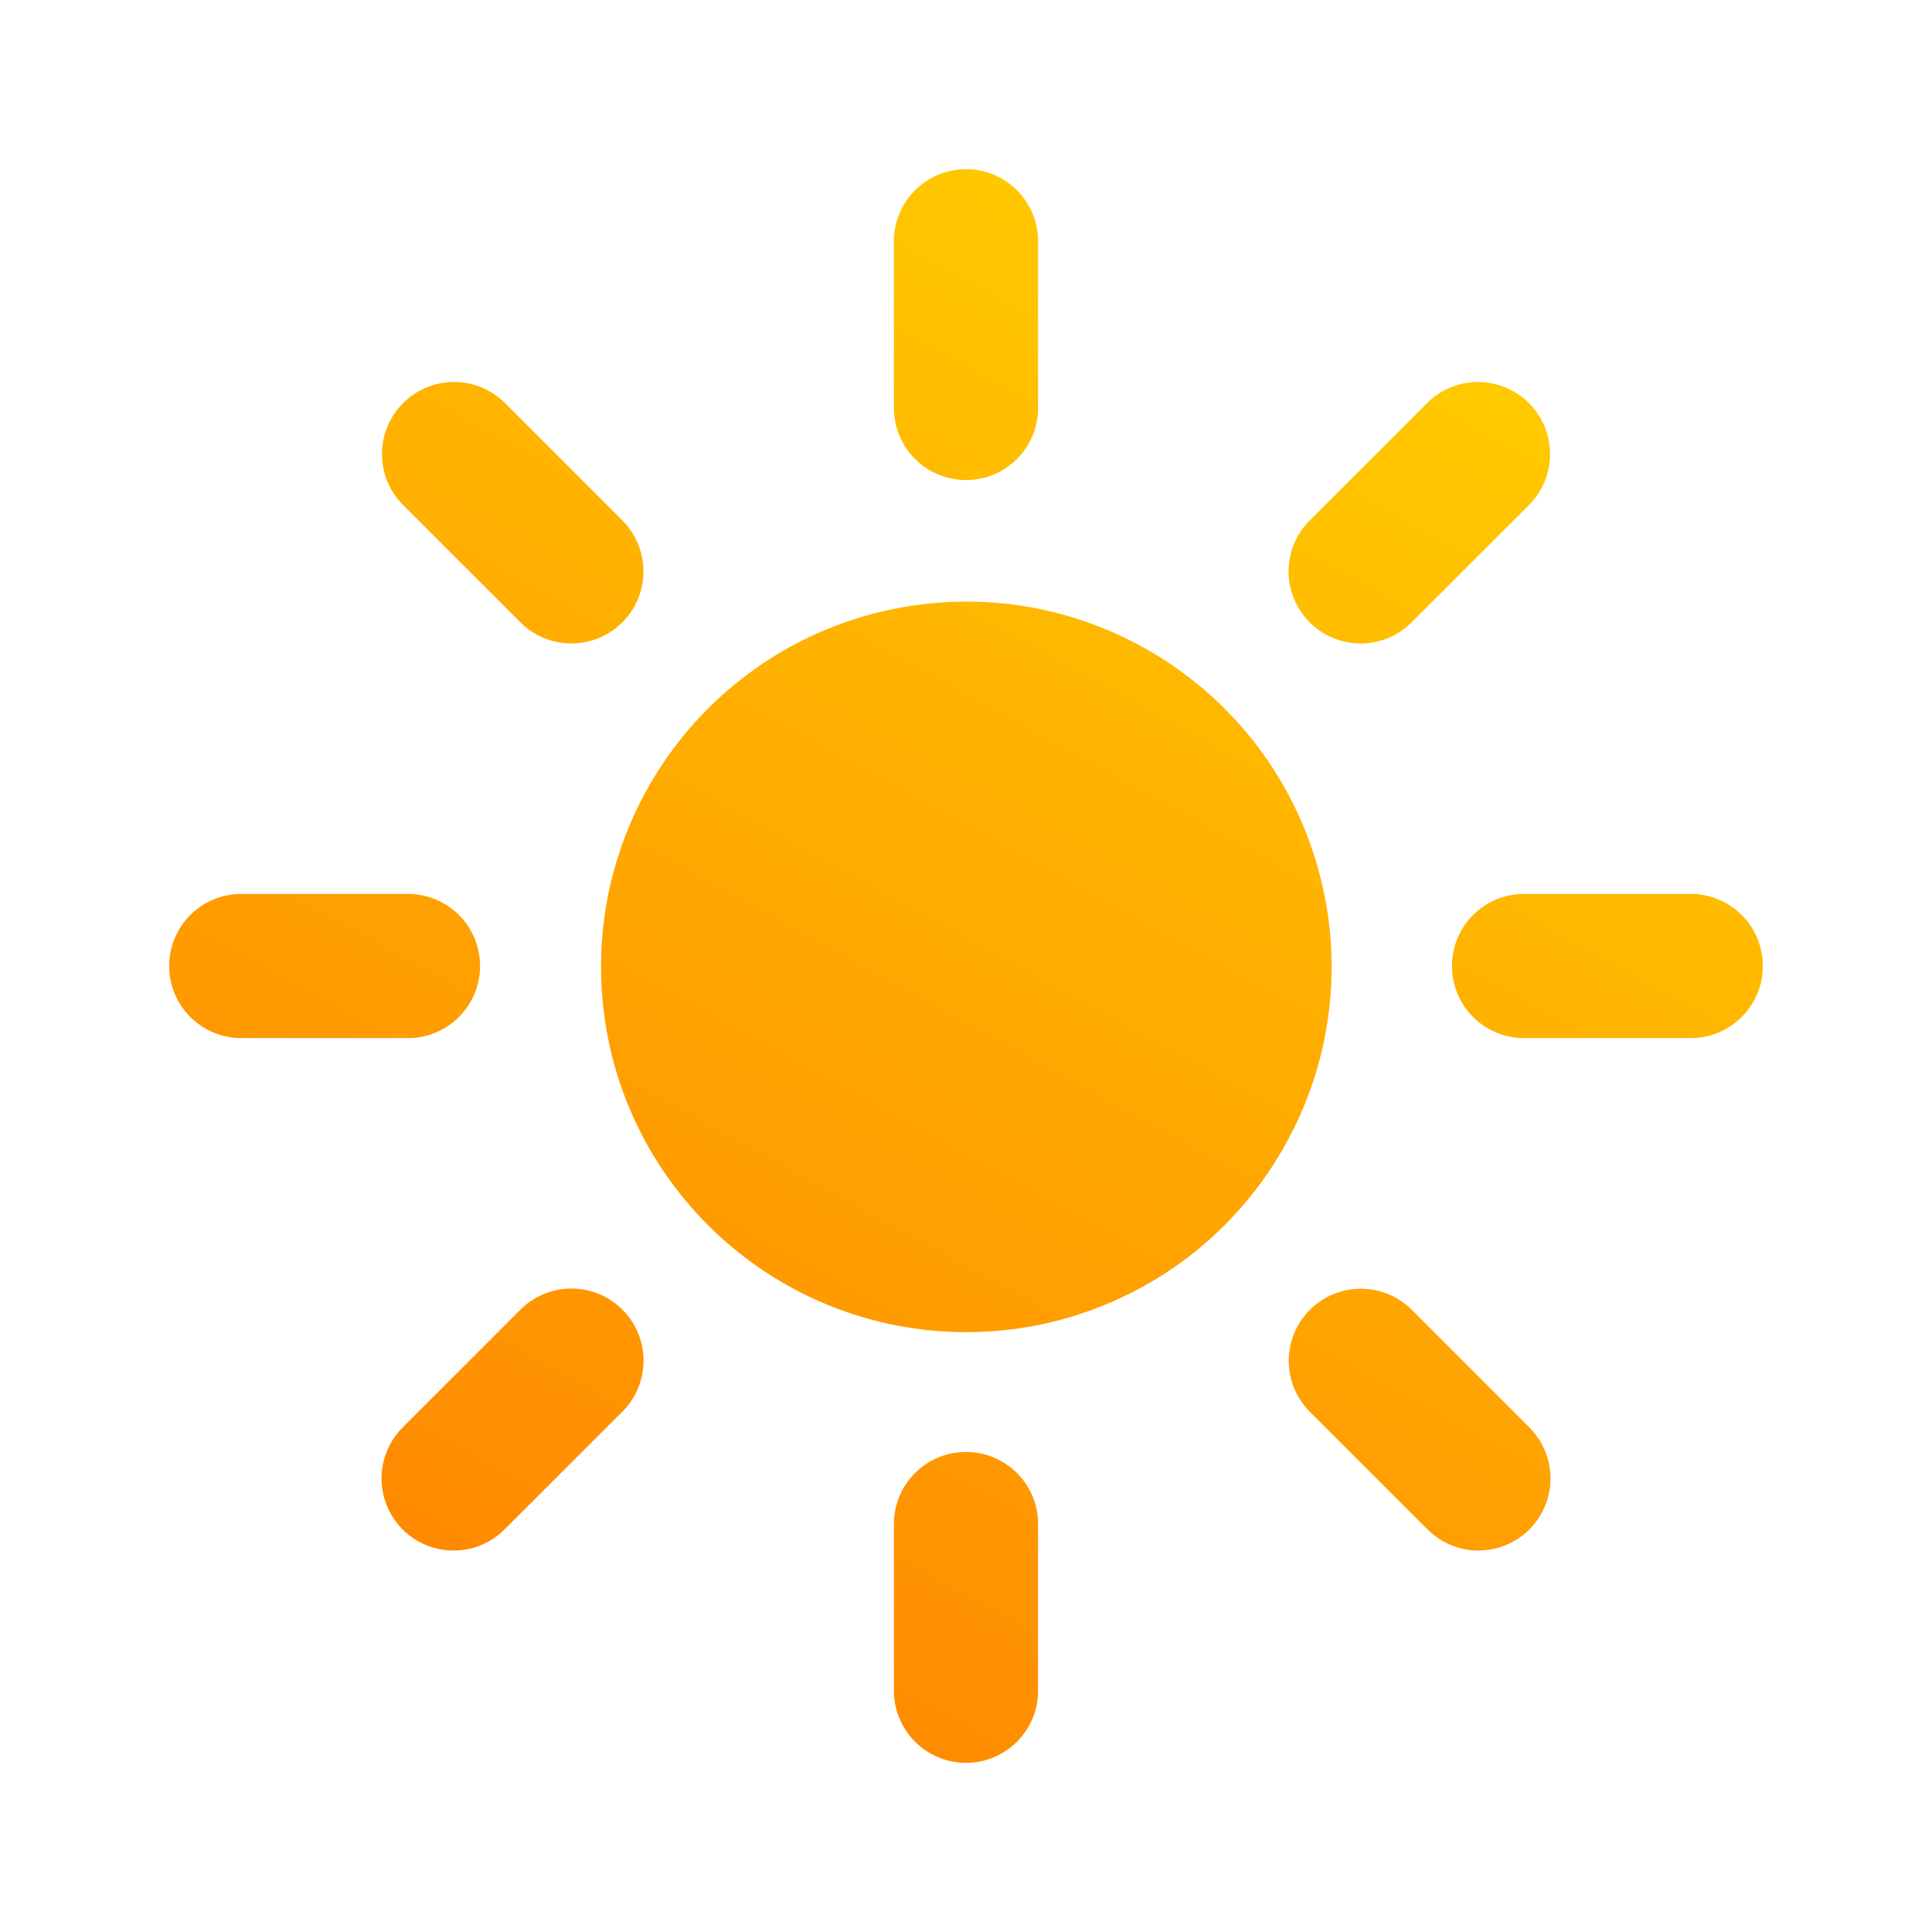
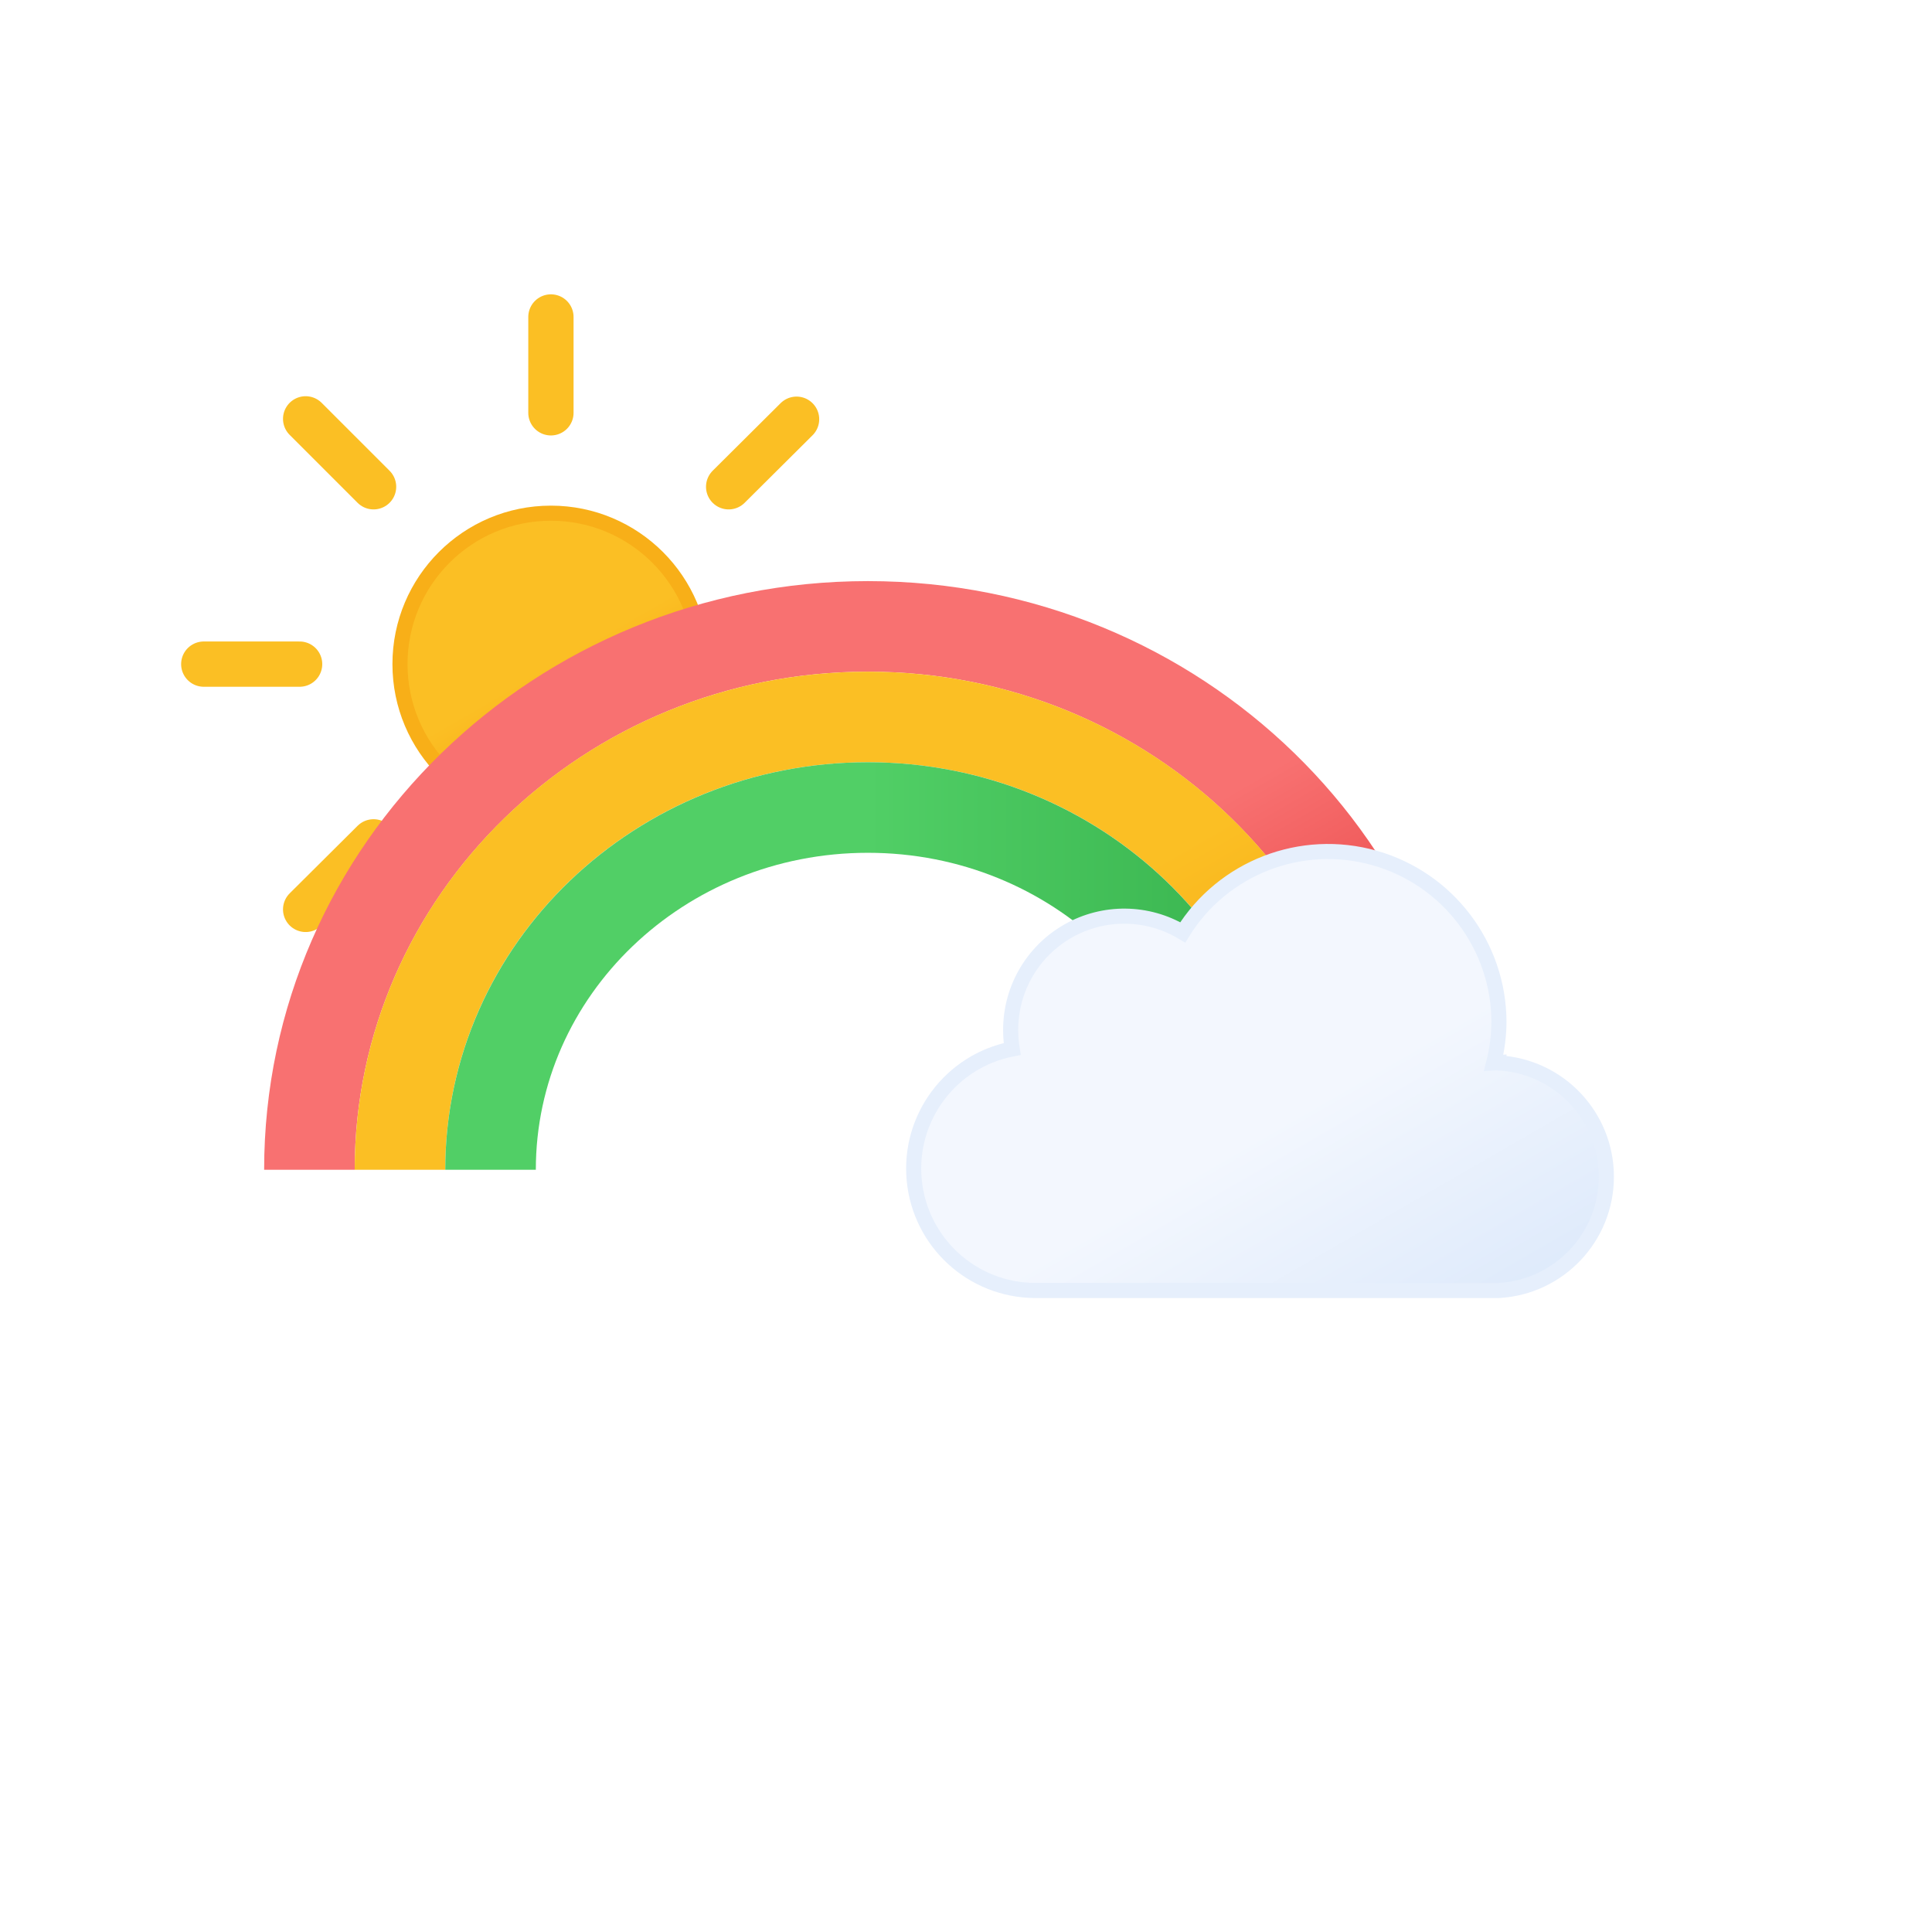
- <svg xmlns="http://www.w3.org/2000/svg" xmlns:xlink="http://www.w3.org/1999/xlink" data-name="Layer 2" id="Layer_2" viewBox="0 0 2010 2010">
+ <svg xmlns="http://www.w3.org/2000/svg" xmlns:xlink="http://www.w3.org/1999/xlink" viewBox="0 0 512 512">
  <defs>
-     <style>.cls-1{fill:url(#linear-gradient);}.cls-2{fill:url(#linear-gradient-2);}.cls-3{fill:url(#linear-gradient-3);}.cls-4{fill:url(#linear-gradient-4);}.cls-5{fill:url(#linear-gradient-5);}.cls-6{fill:url(#linear-gradient-6);}.cls-7{fill:url(#linear-gradient-7);}.cls-8{fill:url(#linear-gradient-8);}.cls-9{fill:url(#linear-gradient-9);}</style>
-     <linearGradient gradientUnits="userSpaceOnUse" id="linear-gradient" x1="115.27" x2="1862.36" y1="2626.08" y2="-557.09">
-       <stop offset="0.06" stop-color="#ff6800" />
-       <stop offset="1" stop-color="#fff100" />
+     <linearGradient id="b" x1="54" x2="125.8" y1="16.9" y2="141.3" gradientUnits="userSpaceOnUse">
+       <stop offset="0" stop-color="#f3f7fe" />
+       <stop offset=".5" stop-color="#f3f7fe" />
+       <stop offset="1" stop-color="#deeafb" />
    </linearGradient>
-     <linearGradient id="linear-gradient-2" x1="-166.19" x2="1580.9" xlink:href="#linear-gradient" y1="2471.61" y2="-711.57" />
-     <linearGradient id="linear-gradient-3" x1="-446.37" x2="1300.72" xlink:href="#linear-gradient" y1="2317.83" y2="-865.35" />
-     <linearGradient id="linear-gradient-4" x1="-397.54" x2="1349.55" xlink:href="#linear-gradient" y1="2344.63" y2="-838.55" />
-     <linearGradient id="linear-gradient-5" x1="-48.33" x2="1698.76" xlink:href="#linear-gradient" y1="2536.3" y2="-646.88" />
-     <linearGradient id="linear-gradient-6" x1="396.72" x2="2143.81" xlink:href="#linear-gradient" y1="2780.56" y2="-402.62" />
-     <linearGradient id="linear-gradient-7" x1="676.9" x2="2423.99" xlink:href="#linear-gradient" y1="2934.34" y2="-248.84" />
-     <linearGradient id="linear-gradient-8" x1="628.08" x2="2375.17" xlink:href="#linear-gradient" y1="2907.54" y2="-275.64" />
-     <linearGradient id="linear-gradient-9" x1="278.86" x2="2025.95" xlink:href="#linear-gradient" y1="2715.87" y2="-467.31" />
+     <linearGradient id="a" x1="78" x2="118" y1="63.4" y2="132.7" gradientUnits="userSpaceOnUse">
+       <stop offset="0" stop-color="#fbbf24" />
+       <stop offset=".5" stop-color="#fbbf24" />
+       <stop offset="1" stop-color="#f59e0b" />
+     </linearGradient>
+     <linearGradient id="e" x1="160.3" x2="278.9" y1="168.9" y2="374.2" gradientUnits="userSpaceOnUse">
+       <stop offset="0" stop-color="#f87171" />
+       <stop offset=".5" stop-color="#f87171" />
+       <stop offset="1" stop-color="#dc2626" />
+     </linearGradient>
+     <linearGradient xlink:href="#a" id="f" x1="171" x2="271.5" y1="190.5" y2="364.6" />
+     <linearGradient id="g" x1="118" x2="342" y1="256" y2="256" gradientUnits="userSpaceOnUse">
+       <stop offset="0" stop-color="#51cf66" />
+       <stop offset=".5" stop-color="#51cf66" />
+       <stop offset="1" stop-color="#37b24d" />
+     </linearGradient>
+     <symbol id="d" viewBox="0 0 196 196">
+       <circle cx="98" cy="98" r="40" fill="url(#a)" stroke="#f8af18" stroke-miterlimit="10" stroke-width="4" />
+       <path fill="none" stroke="#fbbf24" stroke-linecap="round" stroke-miterlimit="10" stroke-width="12" d="M98 31.4V6m0 184v-25.4M145.1 51l18-17.9M33 163l18-17.9M51 51 33 33m130.1 130.1-18-18M6 98h25.4M190 98h-25.4">
+         <animateTransform additive="sum" attributeName="transform" dur="6s" repeatCount="indefinite" type="rotate" values="0 98 98; 45 98 98" />
+       </path>
+     </symbol>
+     <symbol id="h" overflow="visible" viewBox="0 0 189.5 120.5">
+       <path fill="url(#b)" stroke="#e6effc" stroke-miterlimit="10" stroke-width="4" d="m157.3 58-1.4.1a45.8 45.8 0 001.4-10.8 45.3 45.3 0 00-83.8-23.8 30.1 30.1 0 00-45.6 26 30.5 30.5 0 00.4 4.9 32.3 32.3 0 006 64h123a30.2 30.2 0 000-60.3Z">
+         <animateTransform additive="sum" attributeName="transform" dur="6s" repeatCount="indefinite" type="translate" values="-12 0; 12 0; -12 0" />
+       </path>
+     </symbol>
+     <clipPath id="c">
+       <path fill="none" d="M238 59.1H36V268h52.4l67.4-82.6 82.2-19.2V59.1z" />
+     </clipPath>
  </defs>
-   <path class="cls-1" d="M1005,1385.93a380,380,0,1,1,148.3-30A378.53,378.53,0,0,1,1005,1385.93Z" />
-   <path class="cls-2" d="M1005,499.43a75,75,0,0,1-75-75V251a75,75,0,0,1,150,0V424.43A75,75,0,0,1,1005,499.43Z" />
-   <path class="cls-3" d="M594.47,669.47a74.79,74.79,0,0,1-53-22L418.81,524.87A75,75,0,0,1,524.87,418.81L647.51,541.44a75,75,0,0,1-53,128Z" />
-   <path class="cls-4" d="M424.43,1080H251a75,75,0,0,1,0-150H424.43a75,75,0,1,1,0,150Z" />
-   <path class="cls-5" d="M471.84,1613.16a75,75,0,0,1-53-128l122.63-122.64a75,75,0,0,1,106.07,106.07L524.87,1591.19A74.74,74.74,0,0,1,471.84,1613.16Z" />
-   <path class="cls-6" d="M1005,1834a75,75,0,0,1-75-75V1585.57a75,75,0,1,1,150,0V1759A75,75,0,0,1,1005,1834Z" />
-   <path class="cls-7" d="M1538.16,1613.16a74.74,74.74,0,0,1-53-22L1362.5,1468.56a75,75,0,0,1,106.06-106.07l122.63,122.64a75,75,0,0,1-53,128Z" />
-   <path class="cls-8" d="M1759,1080H1585.57a75,75,0,1,1,0-150H1759a75,75,0,0,1,0,150Z" />
-   <path class="cls-9" d="M1415.53,669.47a75,75,0,0,1-53-128l122.63-122.63a75,75,0,0,1,106.06,106.06L1468.56,647.51A74.77,74.77,0,0,1,1415.53,669.47Z" />
+   <g clip-path="url(#c)">
+     <use xlink:href="#d" width="196" height="196" transform="translate(48 78)" />
+   </g>
+   <path fill="none" stroke="url(#e)" stroke-miterlimit="10" stroke-width="24" d="M82 310c0-79.5 66.3-144 148-144s148 64.5 148 144" />
+   <path fill="none" stroke="url(#f)" stroke-miterlimit="10" stroke-width="24" d="M106 310c0-66.3 55.5-120 124-120s124 53.7 124 120" />
+   <path fill="none" stroke="url(#g)" stroke-miterlimit="10" stroke-width="24" d="M130 310c0-53 44.8-96 100-96s100 43 100 96" />
+   <use xlink:href="#h" width="189.5" height="120.5" transform="translate(239.94 223.59)" />
</svg>
